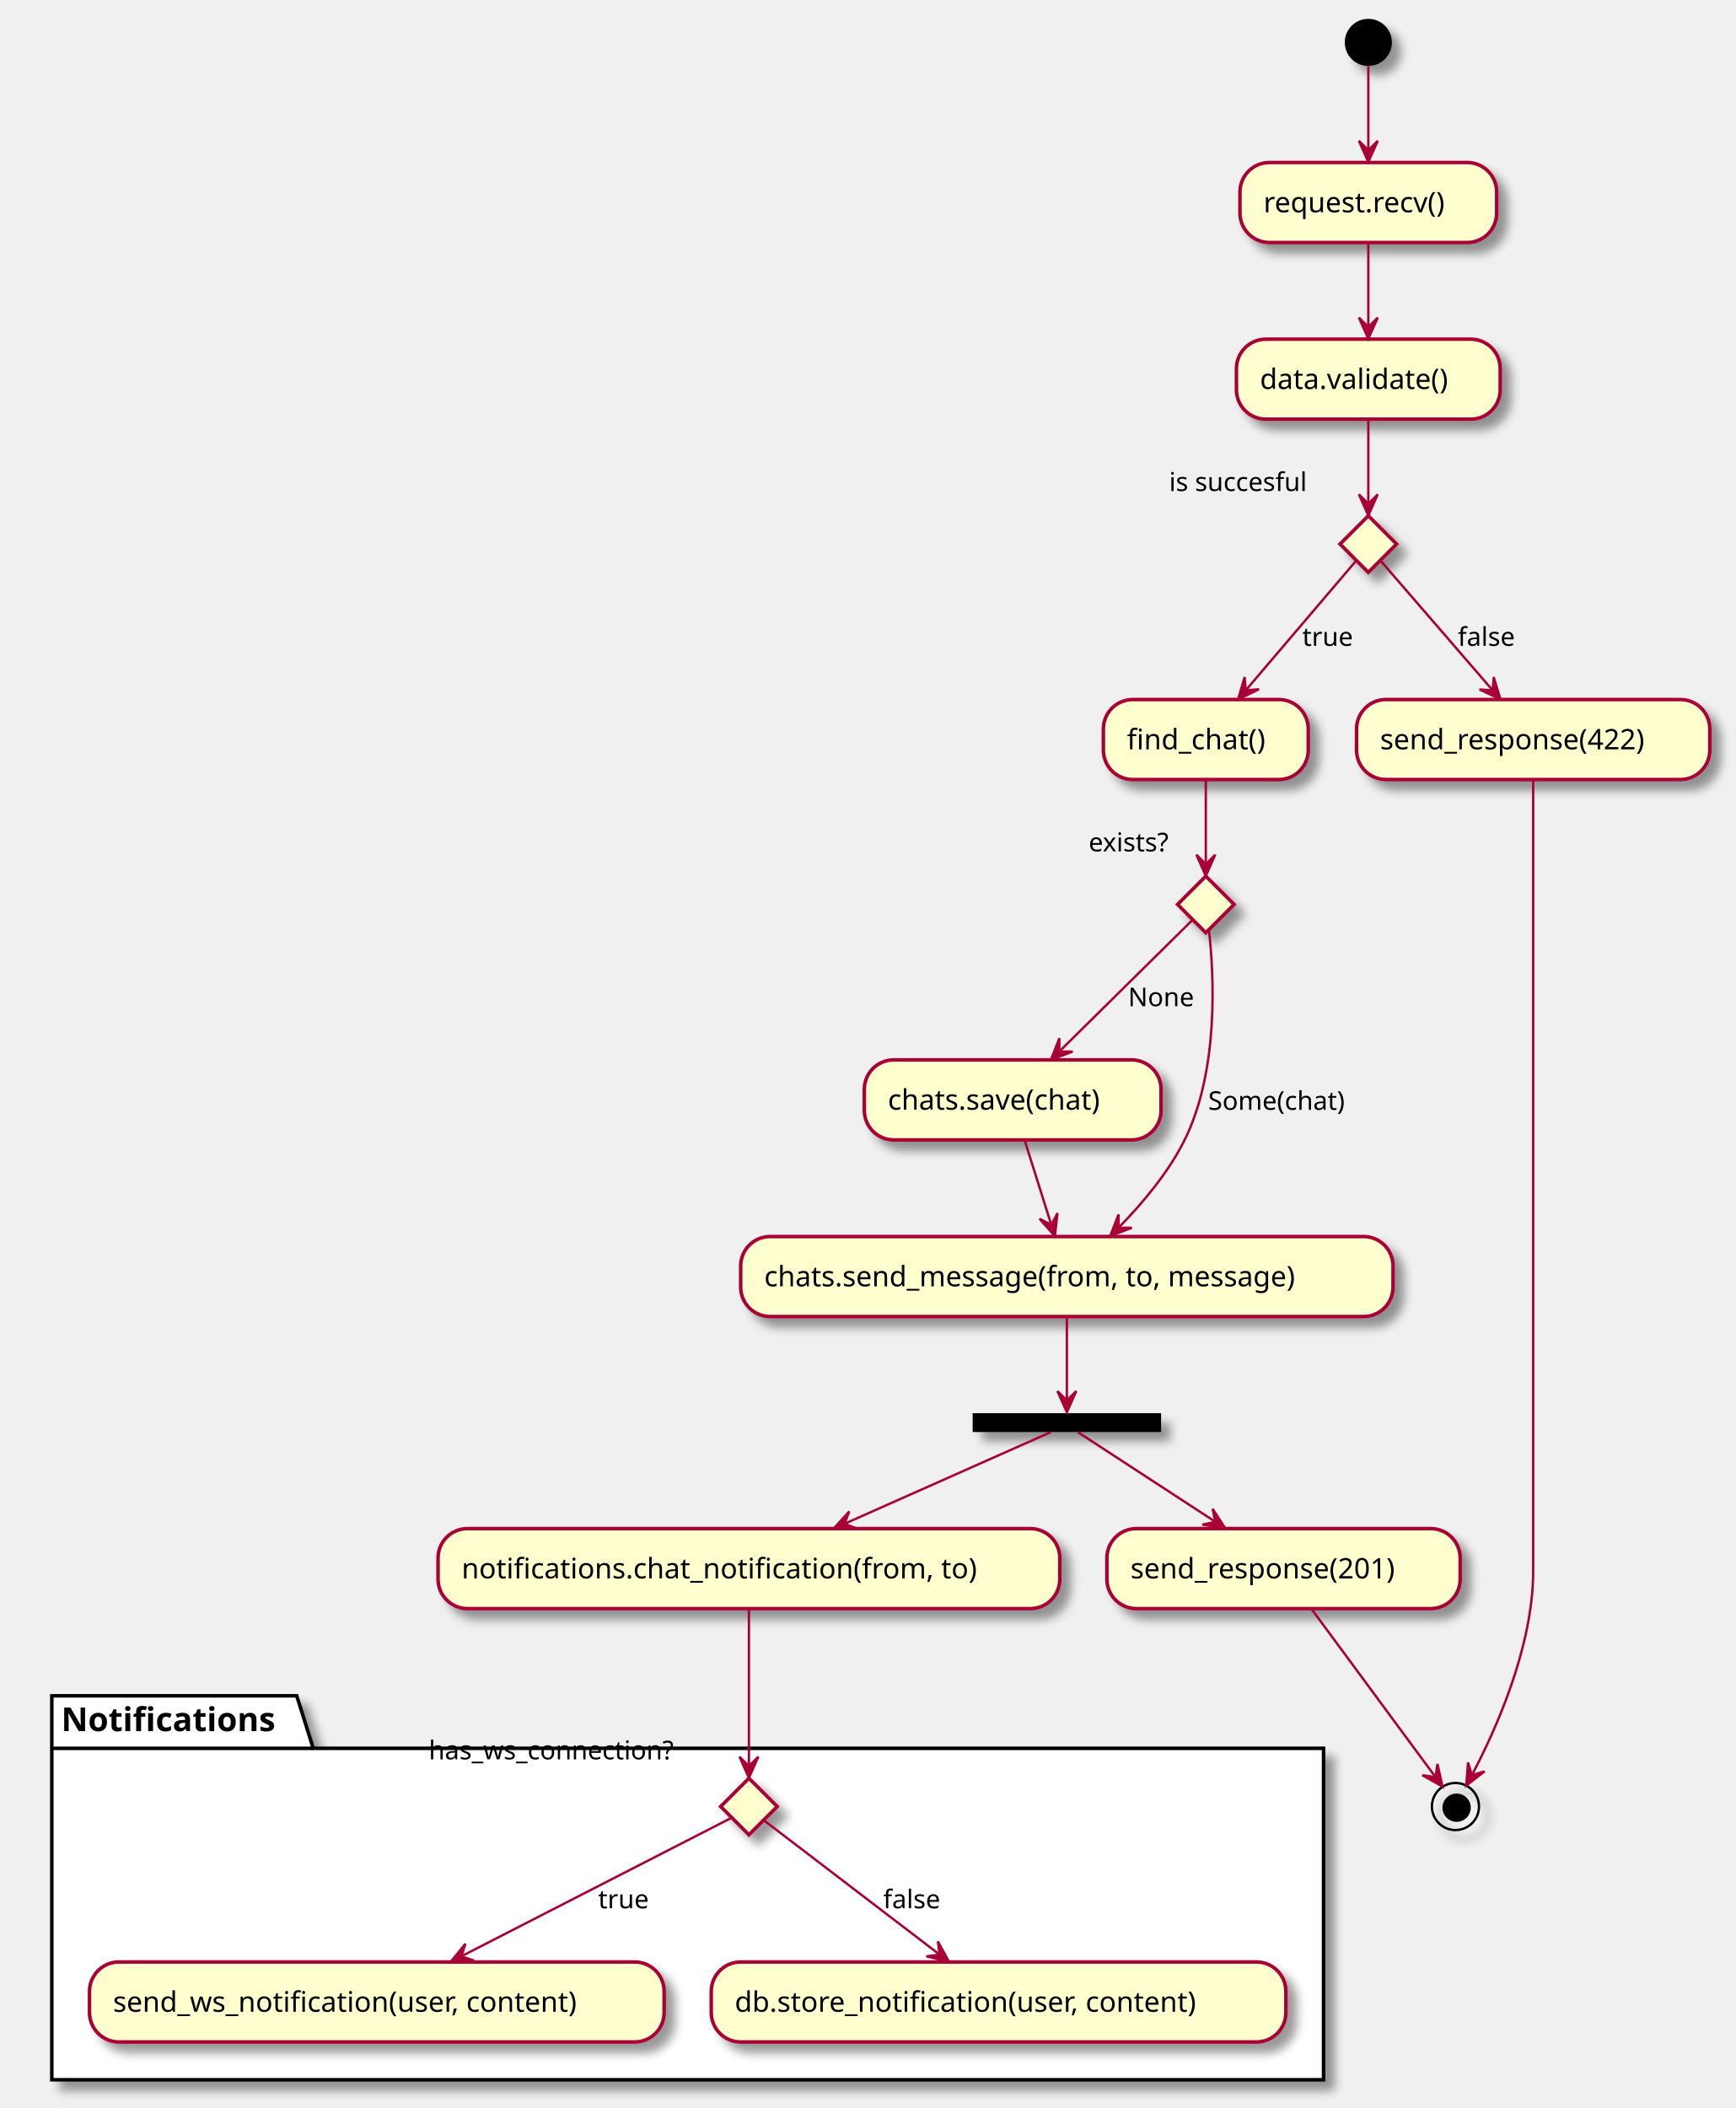
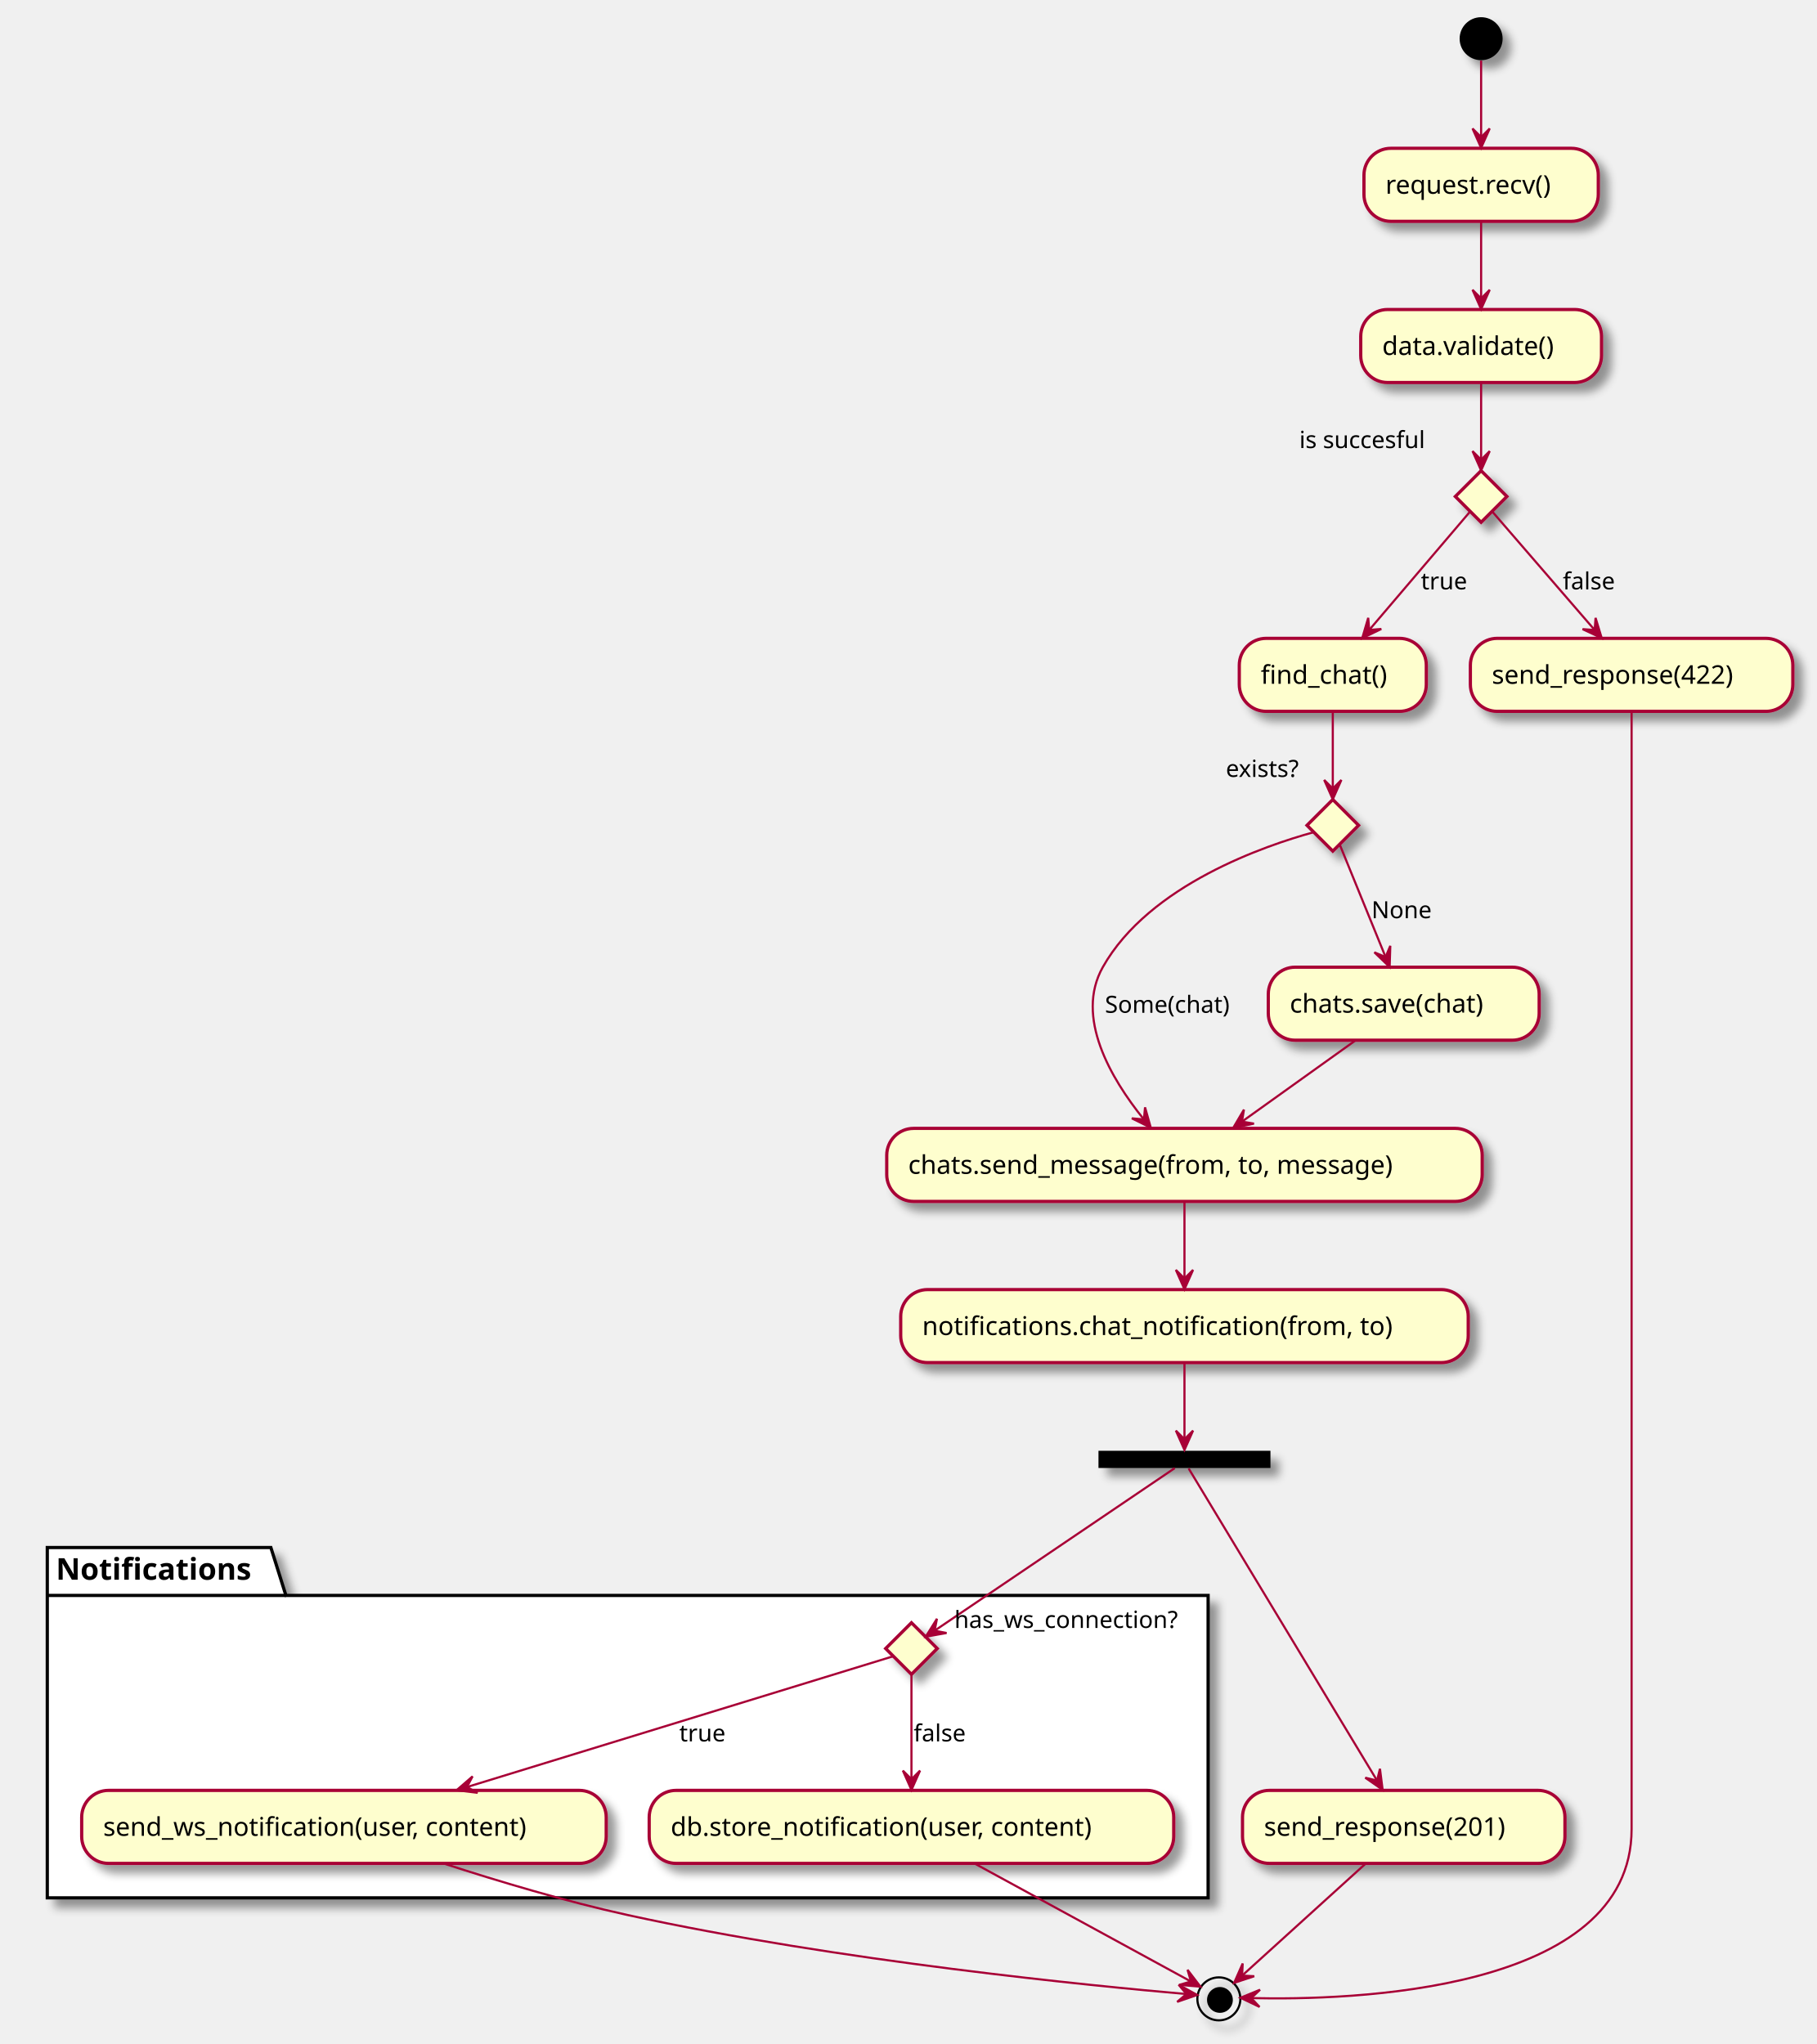
- <svg xmlns="http://www.w3.org/2000/svg" contentScriptType="application/ecmascript" contentStyleType="text/css" height="895px" preserveAspectRatio="none" style="width:737px;height:895px;" version="1.1" viewBox="0 0 737 895" width="737px" zoomAndPan="magnify">
+ <svg xmlns="http://www.w3.org/2000/svg" contentScriptType="application/ecmascript" contentStyleType="text/css" height="951px" preserveAspectRatio="none" style="width:845px;height:951px;" version="1.1" viewBox="0 0 845 951" width="845px" zoomAndPan="magnify">
  <defs>
-     <filter height="300%" id="f1woojzqdtj28z" width="300%" x="-1" y="-1">
+     <filter height="300%" id="f1tlz9f8507ngo" width="300%" x="-1" y="-1">
      <feGaussianBlur result="blurOut" stdDeviation="2.0" />
      <feColorMatrix in="blurOut" result="blurOut2" type="matrix" values="0 0 0 0 0 0 0 0 0 0 0 0 0 0 0 0 0 0 .4 0" />
      <feOffset dx="4.0" dy="4.0" in="blurOut2" result="blurOut3" />
      <feBlend in="SourceGraphic" in2="blurOut3" mode="normal" />
    </filter>
  </defs>
  <g>
-     <polygon fill="#FFFFFF" filter="url(#f1woojzqdtj28z)" points="22,720,126,720,133,742.297,562,742.297,562,883,22,883,22,720" style="stroke: #000000; stroke-width: 1.5;" />
+     <polygon fill="#FFFFFF" filter="url(#f1tlz9f8507ngo)" points="22,720,126,720,133,742.297,562,742.297,562,883,22,883,22,720" style="stroke: #000000; stroke-width: 1.5;" />
    <line style="stroke: #000000; stroke-width: 1.5;" x1="22" x2="133" y1="742.297" y2="742.297" />
    <text fill="#000000" font-family="sans-serif" font-size="14" font-weight="bold" lengthAdjust="spacingAndGlyphs" textLength="98" x="26" y="734.995">Notifications</text>
-     <polygon fill="#FEFECE" filter="url(#f1woojzqdtj28z)" points="318,755,330,767,318,779,306,767,318,755" style="stroke: #A80036; stroke-width: 1.5;" />
-     <rect fill="#FEFECE" filter="url(#f1woojzqdtj28z)" height="33.969" rx="12.5" ry="12.5" style="stroke: #A80036; stroke-width: 1.5;" width="244" x="38" y="833" />
+     <polygon fill="#FEFECE" filter="url(#f1tlz9f8507ngo)" points="424,755,436,767,424,779,412,767,424,755" style="stroke: #A80036; stroke-width: 1.5;" />
+     <rect fill="#FEFECE" filter="url(#f1tlz9f8507ngo)" height="33.969" rx="12.5" ry="12.5" style="stroke: #A80036; stroke-width: 1.5;" width="244" x="38" y="833" />
    <text fill="#000000" font-family="sans-serif" font-size="12" lengthAdjust="spacingAndGlyphs" textLength="224" x="48" y="854.139">send_ws_notification(user, content)</text>
-     <rect fill="#FEFECE" filter="url(#f1woojzqdtj28z)" height="33.969" rx="12.5" ry="12.5" style="stroke: #A80036; stroke-width: 1.5;" width="244" x="302" y="833" />
+     <rect fill="#FEFECE" filter="url(#f1tlz9f8507ngo)" height="33.969" rx="12.5" ry="12.5" style="stroke: #A80036; stroke-width: 1.5;" width="244" x="302" y="833" />
    <text fill="#000000" font-family="sans-serif" font-size="12" lengthAdjust="spacingAndGlyphs" textLength="224" x="312" y="854.139">db.store_notification(user, content)</text>
-     <ellipse cx="581" cy="18" fill="#000000" filter="url(#f1woojzqdtj28z)" rx="10" ry="10" style="stroke: none; stroke-width: 1.0;" />
-     <rect fill="#FEFECE" filter="url(#f1woojzqdtj28z)" height="33.969" rx="12.5" ry="12.5" style="stroke: #A80036; stroke-width: 1.5;" width="109" x="526.5" y="69" />
-     <text fill="#000000" font-family="sans-serif" font-size="12" lengthAdjust="spacingAndGlyphs" textLength="89" x="536.5" y="90.139">request.recv()</text>
-     <rect fill="#FEFECE" filter="url(#f1woojzqdtj28z)" height="33.969" rx="12.5" ry="12.5" style="stroke: #A80036; stroke-width: 1.5;" width="112" x="525" y="144" />
-     <text fill="#000000" font-family="sans-serif" font-size="12" lengthAdjust="spacingAndGlyphs" textLength="92" x="535" y="165.139">data.validate()</text>
-     <polygon fill="#FEFECE" filter="url(#f1woojzqdtj28z)" points="581,219,593,231,581,243,569,231,581,219" style="stroke: #A80036; stroke-width: 1.5;" />
-     <rect fill="#FEFECE" filter="url(#f1woojzqdtj28z)" height="33.969" rx="12.5" ry="12.5" style="stroke: #A80036; stroke-width: 1.5;" width="87" x="468.5" y="297" />
-     <text fill="#000000" font-family="sans-serif" font-size="12" lengthAdjust="spacingAndGlyphs" textLength="67" x="478.5" y="318.139">find_chat()</text>
-     <rect fill="#FEFECE" filter="url(#f1woojzqdtj28z)" height="33.969" rx="12.5" ry="12.5" style="stroke: #A80036; stroke-width: 1.5;" width="150" x="576" y="297" />
-     <text fill="#000000" font-family="sans-serif" font-size="12" lengthAdjust="spacingAndGlyphs" textLength="130" x="586" y="318.139">send_response(422)</text>
-     <polygon fill="#FEFECE" filter="url(#f1woojzqdtj28z)" points="512,372,524,384,512,396,500,384,512,372" style="stroke: #A80036; stroke-width: 1.5;" />
-     <rect fill="#FEFECE" filter="url(#f1woojzqdtj28z)" height="33.969" rx="12.5" ry="12.5" style="stroke: #A80036; stroke-width: 1.5;" width="277" x="314.5" y="525" />
-     <text fill="#000000" font-family="sans-serif" font-size="12" lengthAdjust="spacingAndGlyphs" textLength="257" x="324.5" y="546.139">chats.send_message(from, to, message)</text>
-     <rect fill="#FEFECE" filter="url(#f1woojzqdtj28z)" height="33.969" rx="12.5" ry="12.5" style="stroke: #A80036; stroke-width: 1.5;" width="126" x="367" y="450" />
-     <text fill="#000000" font-family="sans-serif" font-size="12" lengthAdjust="spacingAndGlyphs" textLength="106" x="377" y="471.139">chats.save(chat)</text>
-     <rect fill="#000000" filter="url(#f1woojzqdtj28z)" height="8" style="stroke: none; stroke-width: 1.0;" width="80" x="413" y="600" />
-     <rect fill="#FEFECE" filter="url(#f1woojzqdtj28z)" height="33.969" rx="12.5" ry="12.5" style="stroke: #A80036; stroke-width: 1.5;" width="150" x="470" y="649" />
-     <text fill="#000000" font-family="sans-serif" font-size="12" lengthAdjust="spacingAndGlyphs" textLength="130" x="480" y="670.139">send_response(201)</text>
-     <ellipse cx="618" cy="767" fill="none" filter="url(#f1woojzqdtj28z)" rx="10" ry="10" style="stroke: #000000; stroke-width: 1.0;" />
-     <ellipse cx="618.5" cy="767.5" fill="#000000" rx="6" ry="6" style="stroke: none; stroke-width: 1.0;" />
-     <rect fill="#FEFECE" filter="url(#f1woojzqdtj28z)" height="33.969" rx="12.5" ry="12.5" style="stroke: #A80036; stroke-width: 1.5;" width="264" x="186" y="649" />
-     <text fill="#000000" font-family="sans-serif" font-size="12" lengthAdjust="spacingAndGlyphs" textLength="244" x="196" y="670.139">notifications.chat_notification(from, to)</text>
-     <path d="M581,28.18 C581,37.27 581,51.53 581,63.49 " fill="none" id="start-&gt;request.recv()" style="stroke: #A80036; stroke-width: 1.0;" />
-     <polygon fill="#A80036" points="581,68.79,585,59.79,581,63.79,577,59.79,581,68.79" style="stroke: #A80036; stroke-width: 1.0;" />
-     <path d="M581,103.2 C581,113.69 581,127.46 581,138.82 " fill="none" id="request.recv()-&gt;data.validate()" style="stroke: #A80036; stroke-width: 1.0;" />
-     <polygon fill="#A80036" points="581,143.84,585,134.84,581,138.84,577,134.84,581,143.84" style="stroke: #A80036; stroke-width: 1.0;" />
-     <path d="M581,178.12 C581,188.92 581,203.08 581,213.88 " fill="none" id="data.validate()-&gt;#93" style="stroke: #A80036; stroke-width: 1.0;" />
-     <polygon fill="#A80036" points="581,218.89,585,209.89,581,213.89,577,209.89,581,218.89" style="stroke: #A80036; stroke-width: 1.0;" />
-     <text fill="#000000" font-family="sans-serif" font-size="11" lengthAdjust="spacingAndGlyphs" textLength="68" x="496.425" y="208.468">is succesful</text>
-     <path d="M575.81,238.09 C566.02,249.58 544.43,274.93 529.07,292.96 " fill="none" id="#93-&gt;find_chat()" style="stroke: #A80036; stroke-width: 1.0;" />
-     <polygon fill="#A80036" points="525.7,296.91,534.577,292.644,528.939,293.101,528.482,287.462,525.7,296.91" style="stroke: #A80036; stroke-width: 1.0;" />
-     <text fill="#000000" font-family="sans-serif" font-size="11" lengthAdjust="spacingAndGlyphs" textLength="23" x="553" y="274.21">true</text>
-     <path d="M586.26,238.09 C596.19,249.58 618.1,274.93 633.68,292.96 " fill="none" id="#93-&gt;send_response(422)" style="stroke: #A80036; stroke-width: 1.0;" />
-     <polygon fill="#A80036" points="637.1,296.91,634.242,287.485,633.831,293.127,628.189,292.716,637.1,296.91" style="stroke: #A80036; stroke-width: 1.0;" />
-     <text fill="#000000" font-family="sans-serif" font-size="11" lengthAdjust="spacingAndGlyphs" textLength="28" x="619" y="274.21">false</text>
-     <path d="M512,331.12 C512,341.92 512,356.08 512,366.88 " fill="none" id="find_chat()-&gt;#100" style="stroke: #A80036; stroke-width: 1.0;" />
-     <polygon fill="#A80036" points="512,371.89,516,362.89,512,366.89,508,362.89,512,371.89" style="stroke: #A80036; stroke-width: 1.0;" />
-     <text fill="#000000" font-family="sans-serif" font-size="11" lengthAdjust="spacingAndGlyphs" textLength="40" x="462.25" y="361.468">exists?</text>
-     <path d="M513.35,394.9 C515.43,413.47 517.73,454.32 503,484 C496.12,497.86 485.02,511.01 475.02,521.18 " fill="none" id="#100-&gt;chats.send_message(from, to, message)" style="stroke: #A80036; stroke-width: 1.0;" />
-     <polygon fill="#A80036" points="471.39,524.79,480.589,521.273,474.933,521.262,474.944,515.605,471.39,524.79" style="stroke: #A80036; stroke-width: 1.0;" />
-     <text fill="#000000" font-family="sans-serif" font-size="11" lengthAdjust="spacingAndGlyphs" textLength="65" x="513" y="471.21">Some(chat)</text>
-     <path d="M506.36,390.57 C494.9,401.89 468.37,428.09 449.82,446.42 " fill="none" id="#100-&gt;chats.save(chat)" style="stroke: #A80036; stroke-width: 1.0;" />
-     <polygon fill="#A80036" points="446.23,449.97,455.444,446.49,449.787,446.456,449.821,440.799,446.23,449.97" style="stroke: #A80036; stroke-width: 1.0;" />
-     <text fill="#000000" font-family="sans-serif" font-size="11" lengthAdjust="spacingAndGlyphs" textLength="29" x="479" y="427.21">None</text>
-     <path d="M435.1,484.2 C438.41,494.69 442.75,508.46 446.33,519.82 " fill="none" id="chats.save(chat)-&gt;chats.send_message(from, to, message)" style="stroke: #A80036; stroke-width: 1.0;" />
-     <polygon fill="#A80036" points="447.91,524.84,449.027,515.055,446.411,520.07,441.395,517.454,447.91,524.84" style="stroke: #A80036; stroke-width: 1.0;" />
-     <path d="M453,559.08 C453,570.47 453,585.3 453,594.48 " fill="none" id="chats.send_message(from, to, message)-&gt;B1" style="stroke: #A80036; stroke-width: 1.0;" />
-     <polygon fill="#A80036" points="453,599.61,457,590.61,453,594.61,449,590.61,453,599.61" style="stroke: #A80036; stroke-width: 1.0;" />
-     <path d="M457.69,608.06 C468.29,614.97 494.8,632.26 515.85,645.99 " fill="none" id="B1-&gt;send_response(201)" style="stroke: #A80036; stroke-width: 1.0;" />
-     <polygon fill="#A80036" points="520.25,648.86,514.882,640.603,516.057,646.136,510.524,647.311,520.25,648.86" style="stroke: #A80036; stroke-width: 1.0;" />
-     <path d="M651,331.21 C651,344.99 651,365.29 651,383 C651,383 651,383 651,667 C651,699.46 634.84,734.97 625.14,753.37 " fill="none" id="send_response(422)-&gt;end" style="stroke: #A80036; stroke-width: 1.0;" />
-     <polygon fill="#A80036" points="622.59,758.09,630.381,752.065,624.962,753.689,623.339,748.27,622.59,758.09" style="stroke: #A80036; stroke-width: 1.0;" />
-     <path d="M557.05,683.35 C571.84,703.4 596.52,736.87 609.48,754.44 " fill="none" id="send_response(201)-&gt;end" style="stroke: #A80036; stroke-width: 1.0;" />
-     <polygon fill="#A80036" points="612.5,758.54,610.361,748.926,609.525,754.521,603.93,753.686,612.5,758.54" style="stroke: #A80036; stroke-width: 1.0;" />
-     <path d="M446.12,608.06 C430.26,615.11 390.1,632.96 358.93,646.81 " fill="none" id="B1-&gt;notifications.chat_notification(from, to)" style="stroke: #A80036; stroke-width: 1.0;" />
-     <polygon fill="#A80036" points="354.01,649,363.859,649.006,358.58,646.972,360.614,641.693,354.01,649" style="stroke: #A80036; stroke-width: 1.0;" />
-     <path d="M318,683.35 C318,701.66 318,731.19 318,749.55 " fill="none" id="notifications.chat_notification(from, to)-&gt;#118" style="stroke: #A80036; stroke-width: 1.0;" />
-     <polygon fill="#A80036" points="318,754.86,322,745.86,318,749.86,314,745.86,318,754.86" style="stroke: #A80036; stroke-width: 1.0;" />
-     <text fill="#000000" font-family="sans-serif" font-size="11" lengthAdjust="spacingAndGlyphs" textLength="116" x="182.062" y="746.973">has_ws_connection?</text>
-     <path d="M310.38,771.91 C290.06,782.32 233.58,811.28 195.92,830.58 " fill="none" id="#118-&gt;send_ws_notification(user, content)" style="stroke: #A80036; stroke-width: 1.0;" />
-     <polygon fill="#A80036" points="191.43,832.89,201.265,832.367,195.885,830.62,197.633,825.24,191.43,832.89" style="stroke: #A80036; stroke-width: 1.0;" />
-     <text fill="#000000" font-family="sans-serif" font-size="11" lengthAdjust="spacingAndGlyphs" textLength="23" x="254" y="810.21">true</text>
-     <path d="M324.31,772.82 C338.64,783.77 374.26,810.99 398.8,829.74 " fill="none" id="#118-&gt;db.store_notification(user, content)" style="stroke: #A80036; stroke-width: 1.0;" />
-     <polygon fill="#A80036" points="402.94,832.91,398.229,824.261,398.971,829.869,393.363,830.611,402.94,832.91" style="stroke: #A80036; stroke-width: 1.0;" />
-     <text fill="#000000" font-family="sans-serif" font-size="11" lengthAdjust="spacingAndGlyphs" textLength="28" x="375" y="810.21">false</text>
+     <ellipse cx="689" cy="18" fill="#000000" filter="url(#f1tlz9f8507ngo)" rx="10" ry="10" style="stroke: none; stroke-width: 1.0;" />
+     <rect fill="#FEFECE" filter="url(#f1tlz9f8507ngo)" height="33.969" rx="12.5" ry="12.5" style="stroke: #A80036; stroke-width: 1.5;" width="109" x="634.5" y="69" />
+     <text fill="#000000" font-family="sans-serif" font-size="12" lengthAdjust="spacingAndGlyphs" textLength="89" x="644.5" y="90.139">request.recv()</text>
+     <rect fill="#FEFECE" filter="url(#f1tlz9f8507ngo)" height="33.969" rx="12.5" ry="12.5" style="stroke: #A80036; stroke-width: 1.5;" width="112" x="633" y="144" />
+     <text fill="#000000" font-family="sans-serif" font-size="12" lengthAdjust="spacingAndGlyphs" textLength="92" x="643" y="165.139">data.validate()</text>
+     <polygon fill="#FEFECE" filter="url(#f1tlz9f8507ngo)" points="689,219,701,231,689,243,677,231,689,219" style="stroke: #A80036; stroke-width: 1.5;" />
+     <rect fill="#FEFECE" filter="url(#f1tlz9f8507ngo)" height="33.969" rx="12.5" ry="12.5" style="stroke: #A80036; stroke-width: 1.5;" width="87" x="576.5" y="297" />
+     <text fill="#000000" font-family="sans-serif" font-size="12" lengthAdjust="spacingAndGlyphs" textLength="67" x="586.5" y="318.139">find_chat()</text>
+     <rect fill="#FEFECE" filter="url(#f1tlz9f8507ngo)" height="33.969" rx="12.5" ry="12.5" style="stroke: #A80036; stroke-width: 1.5;" width="150" x="684" y="297" />
+     <text fill="#000000" font-family="sans-serif" font-size="12" lengthAdjust="spacingAndGlyphs" textLength="130" x="694" y="318.139">send_response(422)</text>
+     <polygon fill="#FEFECE" filter="url(#f1tlz9f8507ngo)" points="620,372,632,384,620,396,608,384,620,372" style="stroke: #A80036; stroke-width: 1.5;" />
+     <rect fill="#FEFECE" filter="url(#f1tlz9f8507ngo)" height="33.969" rx="12.5" ry="12.5" style="stroke: #A80036; stroke-width: 1.5;" width="277" x="412.5" y="525" />
+     <text fill="#000000" font-family="sans-serif" font-size="12" lengthAdjust="spacingAndGlyphs" textLength="257" x="422.5" y="546.139">chats.send_message(from, to, message)</text>
+     <rect fill="#FEFECE" filter="url(#f1tlz9f8507ngo)" height="33.969" rx="12.5" ry="12.5" style="stroke: #A80036; stroke-width: 1.5;" width="126" x="590" y="450" />
+     <text fill="#000000" font-family="sans-serif" font-size="12" lengthAdjust="spacingAndGlyphs" textLength="106" x="600" y="471.139">chats.save(chat)</text>
+     <rect fill="#FEFECE" filter="url(#f1tlz9f8507ngo)" height="33.969" rx="12.5" ry="12.5" style="stroke: #A80036; stroke-width: 1.5;" width="264" x="419" y="600" />
+     <text fill="#000000" font-family="sans-serif" font-size="12" lengthAdjust="spacingAndGlyphs" textLength="244" x="429" y="621.139">notifications.chat_notification(from, to)</text>
+     <rect fill="#000000" filter="url(#f1tlz9f8507ngo)" height="8" style="stroke: none; stroke-width: 1.0;" width="80" x="511" y="675" />
+     <rect fill="#FEFECE" filter="url(#f1tlz9f8507ngo)" height="33.969" rx="12.5" ry="12.5" style="stroke: #A80036; stroke-width: 1.5;" width="150" x="578" y="833" />
+     <text fill="#000000" font-family="sans-serif" font-size="12" lengthAdjust="spacingAndGlyphs" textLength="130" x="588" y="854.139">send_response(201)</text>
+     <ellipse cx="567" cy="930" fill="none" filter="url(#f1tlz9f8507ngo)" rx="10" ry="10" style="stroke: #000000; stroke-width: 1.0;" />
+     <ellipse cx="567.5" cy="930.5" fill="#000000" rx="6" ry="6" style="stroke: none; stroke-width: 1.0;" />
+     <path d="M689,28.18 C689,37.27 689,51.53 689,63.49 " fill="none" id="start-&gt;request.recv()" style="stroke: #A80036; stroke-width: 1.0;" />
+     <polygon fill="#A80036" points="689,68.79,693,59.79,689,63.79,685,59.79,689,68.79" style="stroke: #A80036; stroke-width: 1.0;" />
+     <path d="M689,103.2 C689,113.69 689,127.46 689,138.82 " fill="none" id="request.recv()-&gt;data.validate()" style="stroke: #A80036; stroke-width: 1.0;" />
+     <polygon fill="#A80036" points="689,143.84,693,134.84,689,138.84,685,134.84,689,143.84" style="stroke: #A80036; stroke-width: 1.0;" />
+     <path d="M689,178.12 C689,188.92 689,203.08 689,213.88 " fill="none" id="data.validate()-&gt;#93" style="stroke: #A80036; stroke-width: 1.0;" />
+     <polygon fill="#A80036" points="689,218.89,693,209.89,689,213.89,685,209.89,689,218.89" style="stroke: #A80036; stroke-width: 1.0;" />
+     <text fill="#000000" font-family="sans-serif" font-size="11" lengthAdjust="spacingAndGlyphs" textLength="68" x="604.425" y="208.468">is succesful</text>
+     <path d="M683.81,238.09 C674.02,249.58 652.43,274.93 637.07,292.96 " fill="none" id="#93-&gt;find_chat()" style="stroke: #A80036; stroke-width: 1.0;" />
+     <polygon fill="#A80036" points="633.7,296.91,642.577,292.644,636.939,293.101,636.482,287.462,633.7,296.91" style="stroke: #A80036; stroke-width: 1.0;" />
+     <text fill="#000000" font-family="sans-serif" font-size="11" lengthAdjust="spacingAndGlyphs" textLength="23" x="661" y="274.21">true</text>
+     <path d="M694.26,238.09 C704.19,249.58 726.1,274.93 741.68,292.96 " fill="none" id="#93-&gt;send_response(422)" style="stroke: #A80036; stroke-width: 1.0;" />
+     <polygon fill="#A80036" points="745.1,296.91,742.242,287.485,741.831,293.127,736.189,292.716,745.1,296.91" style="stroke: #A80036; stroke-width: 1.0;" />
+     <text fill="#000000" font-family="sans-serif" font-size="11" lengthAdjust="spacingAndGlyphs" textLength="28" x="727" y="274.21">false</text>
+     <path d="M620,331.12 C620,341.92 620,356.08 620,366.88 " fill="none" id="find_chat()-&gt;#100" style="stroke: #A80036; stroke-width: 1.0;" />
+     <polygon fill="#A80036" points="620,371.89,624,362.89,620,366.89,616,362.89,620,371.89" style="stroke: #A80036; stroke-width: 1.0;" />
+     <text fill="#000000" font-family="sans-serif" font-size="11" lengthAdjust="spacingAndGlyphs" textLength="40" x="570.25" y="361.468">exists?</text>
+     <path d="M610.92,387.26 C589.24,393.21 534.63,411.54 513,450 C499.97,473.17 516.72,501.7 531.92,520.58 " fill="none" id="#100-&gt;chats.send_message(from, to, message)" style="stroke: #A80036; stroke-width: 1.0;" />
+     <polygon fill="#A80036" points="535.33,524.69,532.662,515.209,532.138,520.842,526.505,520.317,535.33,524.69" style="stroke: #A80036; stroke-width: 1.0;" />
+     <text fill="#000000" font-family="sans-serif" font-size="11" lengthAdjust="spacingAndGlyphs" textLength="65" x="514" y="471.21">Some(chat)</text>
+     <path d="M623.28,393.06 C628.16,405.03 637.48,427.9 644.39,444.86 " fill="none" id="#100-&gt;chats.save(chat)" style="stroke: #A80036; stroke-width: 1.0;" />
+     <polygon fill="#A80036" points="646.44,449.91,646.749,440.066,644.553,445.279,639.34,443.084,646.44,449.91" style="stroke: #A80036; stroke-width: 1.0;" />
+     <text fill="#000000" font-family="sans-serif" font-size="11" lengthAdjust="spacingAndGlyphs" textLength="29" x="638" y="427.21">None</text>
+     <path d="M630.62,484.02 C615.05,495.16 594.22,510.07 577.77,521.84 " fill="none" id="chats.save(chat)-&gt;chats.send_message(from, to, message)" style="stroke: #A80036; stroke-width: 1.0;" />
+     <polygon fill="#A80036" points="573.68,524.76,583.327,522.774,577.746,521.85,578.67,516.269,573.68,524.76" style="stroke: #A80036; stroke-width: 1.0;" />
+     <path d="M551,559.2 C551,569.69 551,583.46 551,594.82 " fill="none" id="chats.send_message(from, to, message)-&gt;notifications.chat_notification(from, to)" style="stroke: #A80036; stroke-width: 1.0;" />
+     <polygon fill="#A80036" points="551,599.84,555,590.84,551,594.84,547,590.84,551,599.84" style="stroke: #A80036; stroke-width: 1.0;" />
+     <path d="M551,634.08 C551,645.47 551,660.3 551,669.48 " fill="none" id="notifications.chat_notification(from, to)-&gt;B1" style="stroke: #A80036; stroke-width: 1.0;" />
+     <polygon fill="#A80036" points="551,674.61,555,665.61,551,669.61,547,665.61,551,674.61" style="stroke: #A80036; stroke-width: 1.0;" />
+     <path d="M552.95,683.23 C563.67,700.98 615.9,787.53 640.34,828.02 " fill="none" id="B1-&gt;send_response(201)" style="stroke: #A80036; stroke-width: 1.0;" />
+     <polygon fill="#A80036" points="643.18,832.73,641.941,822.959,640.591,828.453,635.097,827.102,643.18,832.73" style="stroke: #A80036; stroke-width: 1.0;" />
+     <path d="M759,331.21 C759,344.99 759,365.29 759,383 C759,383 759,383 759,851 C759,927.23 627.47,930.71 582.14,929.64 " fill="none" id="send_response(422)-&gt;end" style="stroke: #A80036; stroke-width: 1.0;" />
+     <polygon fill="#A80036" points="577.05,929.49,585.932,933.745,582.048,929.633,586.161,925.749,577.05,929.49" style="stroke: #A80036; stroke-width: 1.0;" />
+     <path d="M635.18,867.16 C617.91,882.82 592.28,906.07 577.86,919.15 " fill="none" id="send_response(201)-&gt;end" style="stroke: #A80036; stroke-width: 1.0;" />
+     <polygon fill="#A80036" points="574.11,922.55,583.463,919.465,577.813,919.19,578.087,913.54,574.11,922.55" style="stroke: #A80036; stroke-width: 1.0;" />
+     <path d="M546.48,683.06 C528.44,695.28 461.26,740.77 434.8,758.68 " fill="none" id="B1-&gt;#118" style="stroke: #A80036; stroke-width: 1.0;" />
+     <polygon fill="#A80036" points="430.64,761.5,440.337,759.774,434.783,758.7,435.857,753.146,430.64,761.5" style="stroke: #A80036; stroke-width: 1.0;" />
+     <text fill="#000000" font-family="sans-serif" font-size="11" lengthAdjust="spacingAndGlyphs" textLength="116" x="443.972" y="757.422">has_ws_connection?</text>
+     <path d="M415.52,770.6 C385.58,779.79 283.18,811.21 217.46,831.37 " fill="none" id="#118-&gt;send_ws_notification(user, content)" style="stroke: #A80036; stroke-width: 1.0;" />
+     <polygon fill="#A80036" points="212.4,832.92,222.175,834.125,217.183,831.464,219.845,826.472,212.4,832.92" style="stroke: #A80036; stroke-width: 1.0;" />
+     <text fill="#000000" font-family="sans-serif" font-size="11" lengthAdjust="spacingAndGlyphs" textLength="23" x="316" y="810.21">true</text>
+     <path d="M424,779.26 C424,791.76 424,812.21 424,827.74 " fill="none" id="#118-&gt;db.store_notification(user, content)" style="stroke: #A80036; stroke-width: 1.0;" />
+     <polygon fill="#A80036" points="424,832.8,428,823.8,424,827.8,420,823.8,424,832.8" style="stroke: #A80036; stroke-width: 1.0;" />
+     <text fill="#000000" font-family="sans-serif" font-size="11" lengthAdjust="spacingAndGlyphs" textLength="28" x="425" y="810.21">false</text>
+     <path d="M206.57,867.07 C231.63,875.21 263.23,884.69 292,891 C389.77,912.43 509.89,924.1 551.75,927.74 " fill="none" id="send_ws_notification(user, content)-&gt;end" style="stroke: #A80036; stroke-width: 1.0;" />
+     <polygon fill="#A80036" points="556.91,928.18,548.286,923.424,551.928,927.752,547.601,931.394,556.91,928.18" style="stroke: #A80036; stroke-width: 1.0;" />
+     <path d="M453.63,867.16 C484.49,883.99 531.4,909.58 553.97,921.9 " fill="none" id="db.store_notification(user, content)-&gt;end" style="stroke: #A80036; stroke-width: 1.0;" />
+     <polygon fill="#A80036" points="558.41,924.31,552.435,916.481,554.024,921.91,548.595,923.499,558.41,924.31" style="stroke: #A80036; stroke-width: 1.0;" />
  </g>
</svg>
